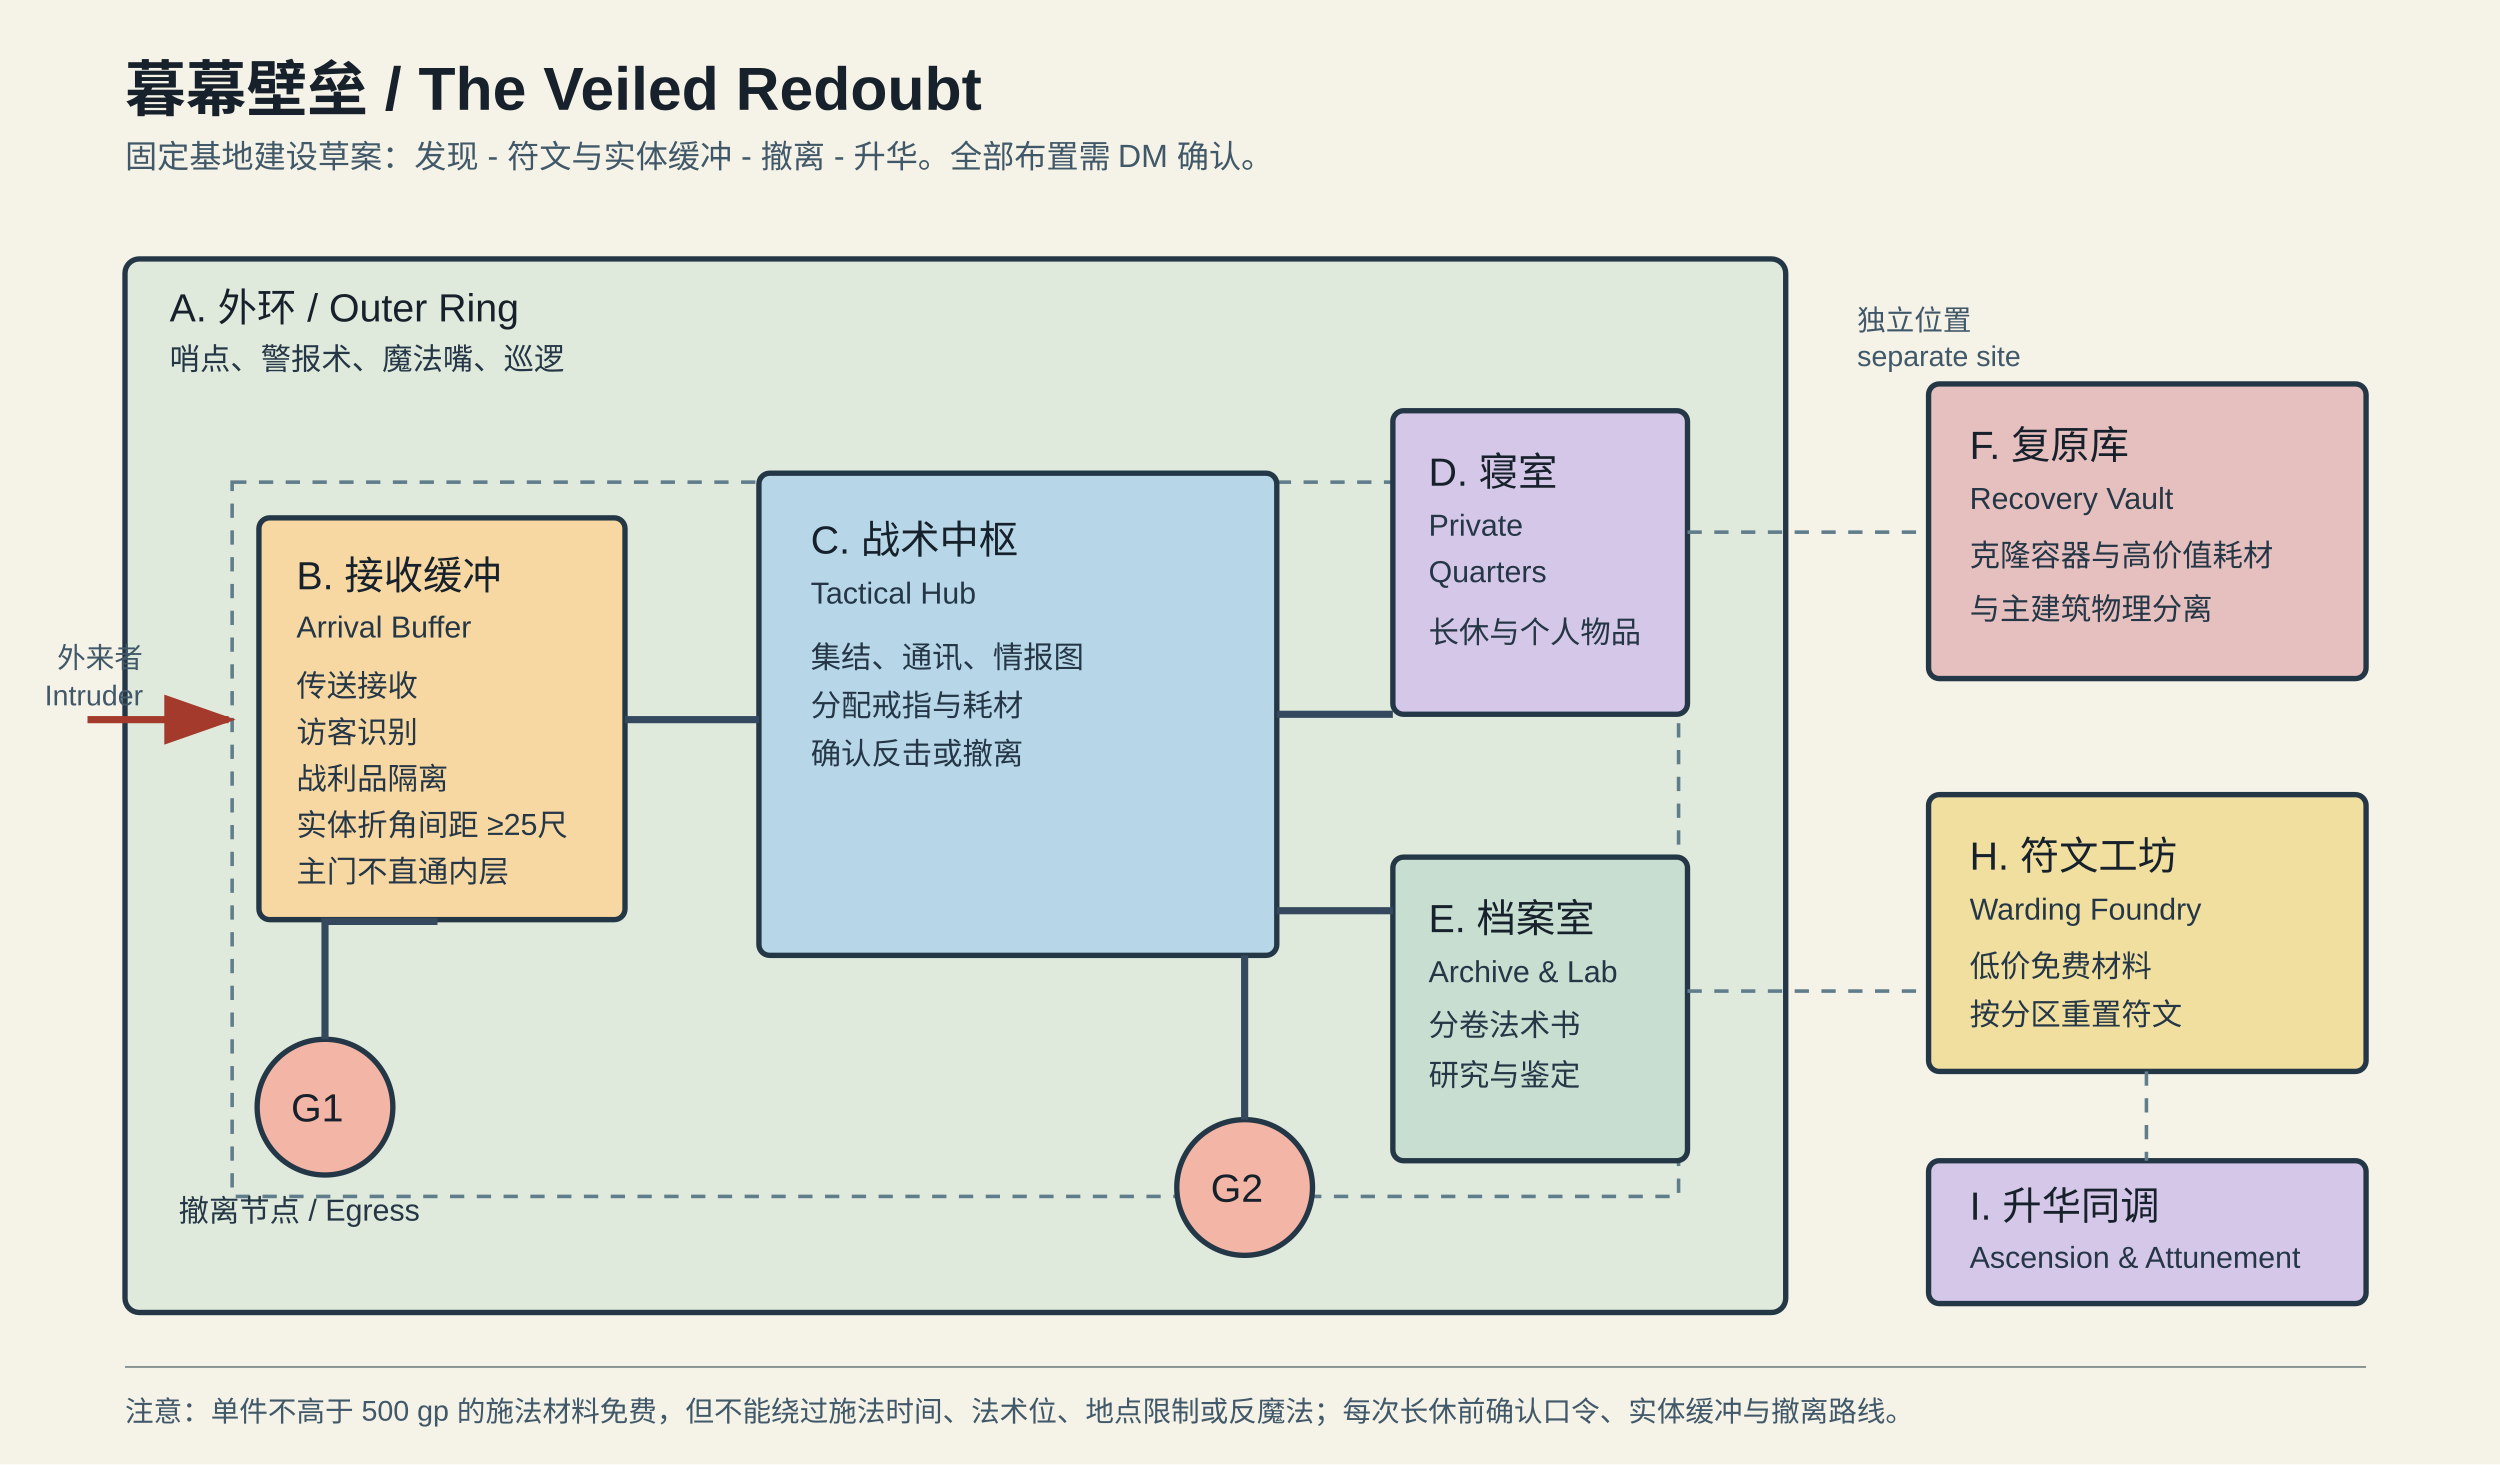
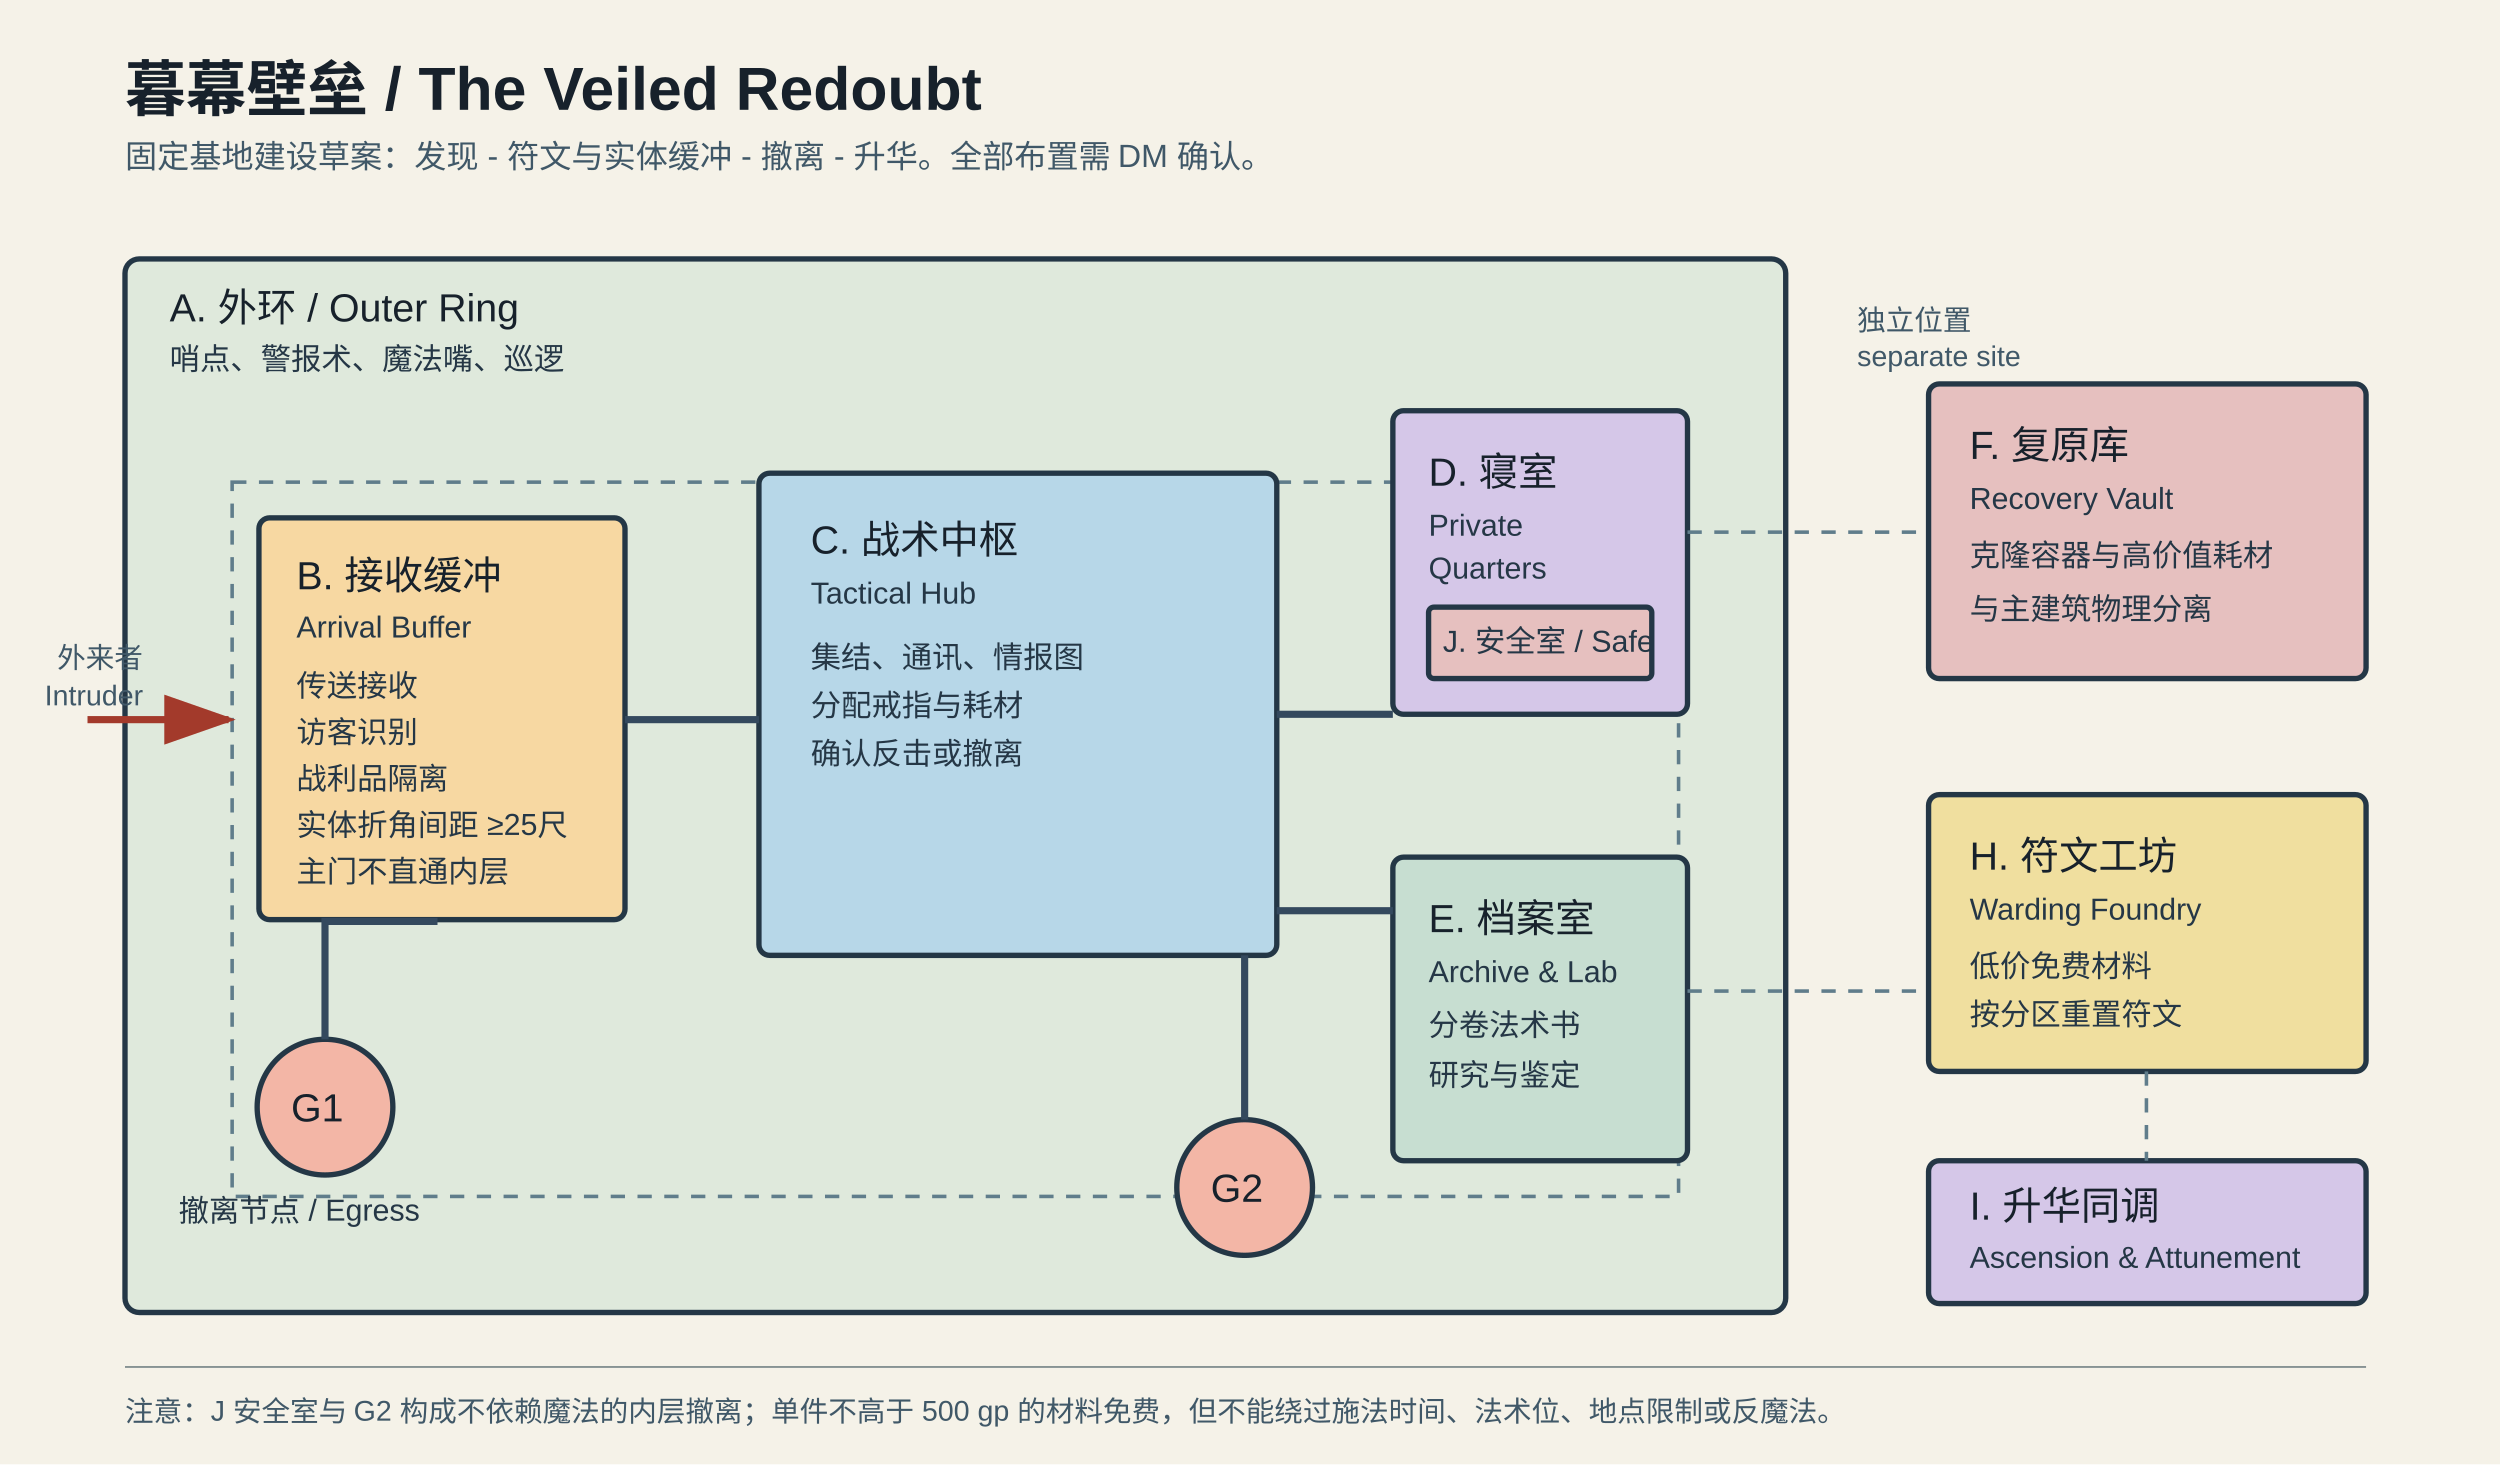
<svg xmlns="http://www.w3.org/2000/svg" width="1400" height="820" viewBox="0 0 1400 820" role="img" aria-labelledby="title desc">
  <style>
    .bg { fill: #f5f2e8; }
    .line { fill: none; stroke: #34495e; stroke-width: 4; }
    .thin { fill: none; stroke: #607d8b; stroke-width: 2; stroke-dasharray: 8 7; }
    .zone { stroke: #243746; stroke-width: 3; }
    .label { font-family: Arial, 'Noto Sans CJK SC', sans-serif; fill: #17212b; font-size: 22px; }
    .small { font-family: Arial, 'Noto Sans CJK SC', sans-serif; fill: #253746; font-size: 17px; }
    .title { font-family: Arial, 'Noto Sans CJK SC', sans-serif; fill: #17212b; font-size: 34px; font-weight: 700; }
    .subtitle { font-family: Arial, 'Noto Sans CJK SC', sans-serif; fill: #405868; font-size: 18px; }
    .note { font-family: Arial, 'Noto Sans CJK SC', sans-serif; fill: #405868; font-size: 16px; }
    .arrow { fill: none; stroke: #a33a2b; stroke-width: 4; marker-end: url(#arrowhead); }
  </style>
  <defs>
    <marker id="arrowhead" markerWidth="10" markerHeight="7" refX="9" refY="3.5" orient="auto">
      <polygon points="0 0, 10 3.5, 0 7" fill="#a33a2b" />
    </marker>
  </defs>
  <rect class="bg" width="1400" height="820" />
  <text class="title" x="70" y="62">暮幕壁垒 / The Veiled Redoubt</text>
  <text class="subtitle" x="70" y="94">固定基地建设草案：发现 - 符文与实体缓冲 - 撤离 - 升华。全部布置需 DM 确认。</text>
  <rect x="70" y="145" width="930" height="590" rx="8" fill="#dfe9dc" class="zone" />
  <text class="label" x="95" y="180">A. 外环 / Outer Ring</text>
  <text class="small" x="95" y="207">哨点、警报术、魔法嘴、巡逻</text>
  <path class="thin" d="M130 270 H940 V670 H130 Z" />
  <rect x="145" y="290" width="205" height="225" rx="6" fill="#f7d8a2" class="zone" />
  <text class="label" x="166" y="330">B. 接收缓冲</text>
  <text class="small" x="166" y="357">Arrival Buffer</text>
  <text class="small" x="166" y="390">传送接收</text>
  <text class="small" x="166" y="416">访客识别</text>
  <text class="small" x="166" y="442">战利品隔离</text>
  <text class="small" x="166" y="468">实体折角间距 ≥25尺</text>
  <text class="small" x="166" y="494">主门不直通内层</text>
  <rect x="425" y="265" width="290" height="270" rx="6" fill="#b7d7e8" class="zone" />
  <text class="label" x="454" y="310">C. 战术中枢</text>
  <text class="small" x="454" y="338">Tactical Hub</text>
  <text class="small" x="454" y="374">集结、通讯、情报图</text>
  <text class="small" x="454" y="401">分配戒指与耗材</text>
  <text class="small" x="454" y="428">确认反击或撤离</text>
  <rect x="780" y="230" width="165" height="170" rx="6" fill="#d5c7e8" class="zone" />
  <text class="label" x="800" y="272">D. 寝室</text>
  <text class="small" x="800" y="300">Private</text>
-   <text class="small" x="800" y="326">Quarters</text>
-   <text class="small" x="800" y="360">长休与个人物品</text>
+   <text class="small" x="800" y="324">Quarters</text>
+   <rect x="800" y="340" width="125" height="40" rx="3" fill="#e6c0bf" class="zone" />
+   <text class="small" x="808" y="365">J. 安全室 / Safe</text>
  <rect x="780" y="480" width="165" height="170" rx="6" fill="#c7ded1" class="zone" />
  <text class="label" x="800" y="522">E. 档案室</text>
  <text class="small" x="800" y="550">Archive &amp; Lab</text>
  <text class="small" x="800" y="580">分卷法术书</text>
  <text class="small" x="800" y="608">研究与鉴定</text>
  <rect x="1080" y="215" width="245" height="165" rx="6" fill="#e6c0bf" class="zone" />
  <text class="label" x="1103" y="257">F. 复原库</text>
  <text class="small" x="1103" y="285">Recovery Vault</text>
  <text class="small" x="1103" y="317">克隆容器与高价值耗材</text>
  <text class="small" x="1103" y="347">与主建筑物理分离</text>
  <rect x="1080" y="445" width="245" height="155" rx="6" fill="#f0df9f" class="zone" />
  <text class="label" x="1103" y="487">H. 符文工坊</text>
  <text class="small" x="1103" y="515">Warding Foundry</text>
  <text class="small" x="1103" y="547">低价免费材料</text>
  <text class="small" x="1103" y="574">按分区重置符文</text>
  <rect x="1080" y="650" width="245" height="80" rx="6" fill="#d5c7e8" class="zone" />
  <text class="label" x="1103" y="683">I. 升华同调</text>
  <text class="small" x="1103" y="710">Ascension &amp; Attunement</text>
  <circle cx="182" cy="620" r="38" fill="#f3b6a6" class="zone" />
  <text class="label" x="163" y="628">G1</text>
  <text class="small" x="100" y="684">撤离节点 / Egress</text>
  <circle cx="697" cy="665" r="38" fill="#f3b6a6" class="zone" />
  <text class="label" x="678" y="673">G2</text>
  <path class="line" d="M350 403 H425" />
  <path class="line" d="M715 400 H780" />
  <path class="line" d="M715 510 H780" />
  <path class="line" d="M182 582 V516 H245" />
  <path class="line" d="M697 627 V535" />
  <path class="arrow" d="M49 403 H128" />
  <text class="note" x="32" y="374">外来者</text>
  <text class="note" x="25" y="395">Intruder</text>
  <path class="thin" d="M945 298 H1080" />
  <path class="thin" d="M945 555 H1080" />
  <path class="thin" d="M1202 600 V650" />
  <text class="note" x="1040" y="185">独立位置</text>
  <text class="note" x="1040" y="205">separate site</text>
  <rect x="70" y="765" width="1255" height="1" fill="#7f8c8d" />
-   <text class="note" x="70" y="796">注意：单件不高于 500 gp 的施法材料免费，但不能绕过施法时间、法术位、地点限制或反魔法；每次长休前确认口令、实体缓冲与撤离路线。</text>
+   <text class="note" x="70" y="796">注意：J 安全室与 G2 构成不依赖魔法的内层撤离；单件不高于 500 gp 的材料免费，但不能绕过施法时间、法术位、地点限制或反魔法。</text>
</svg>
